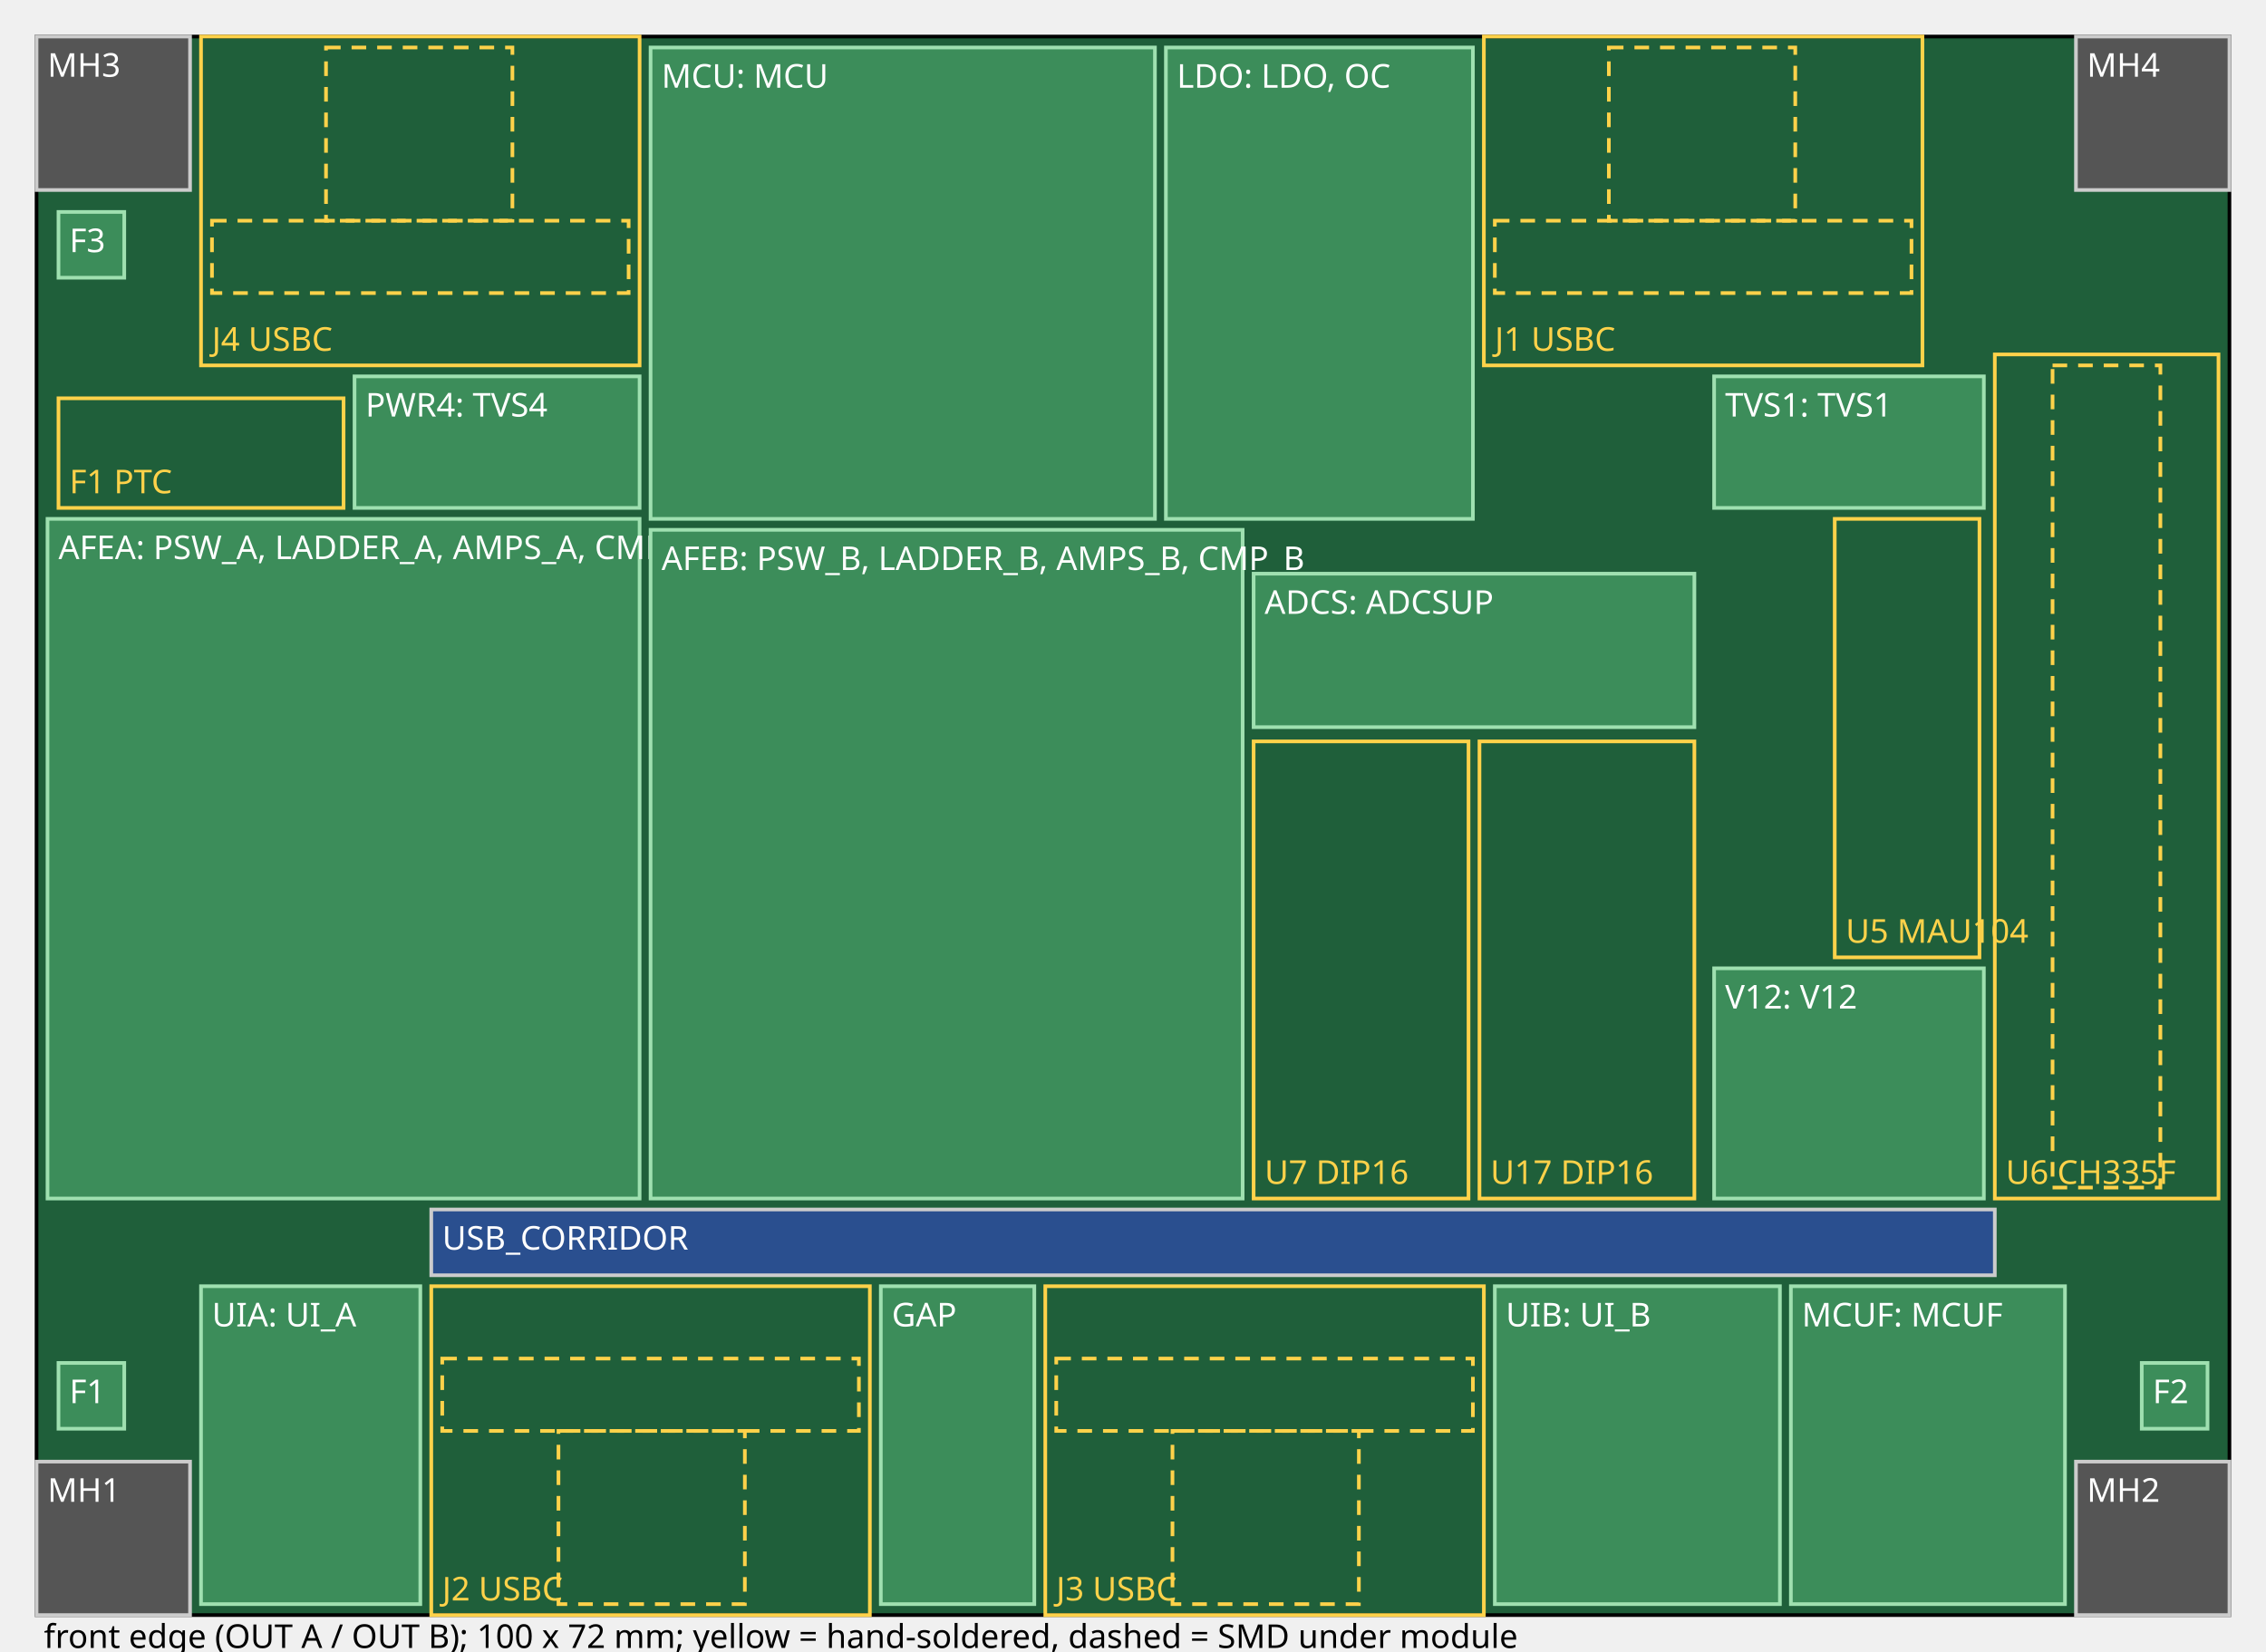
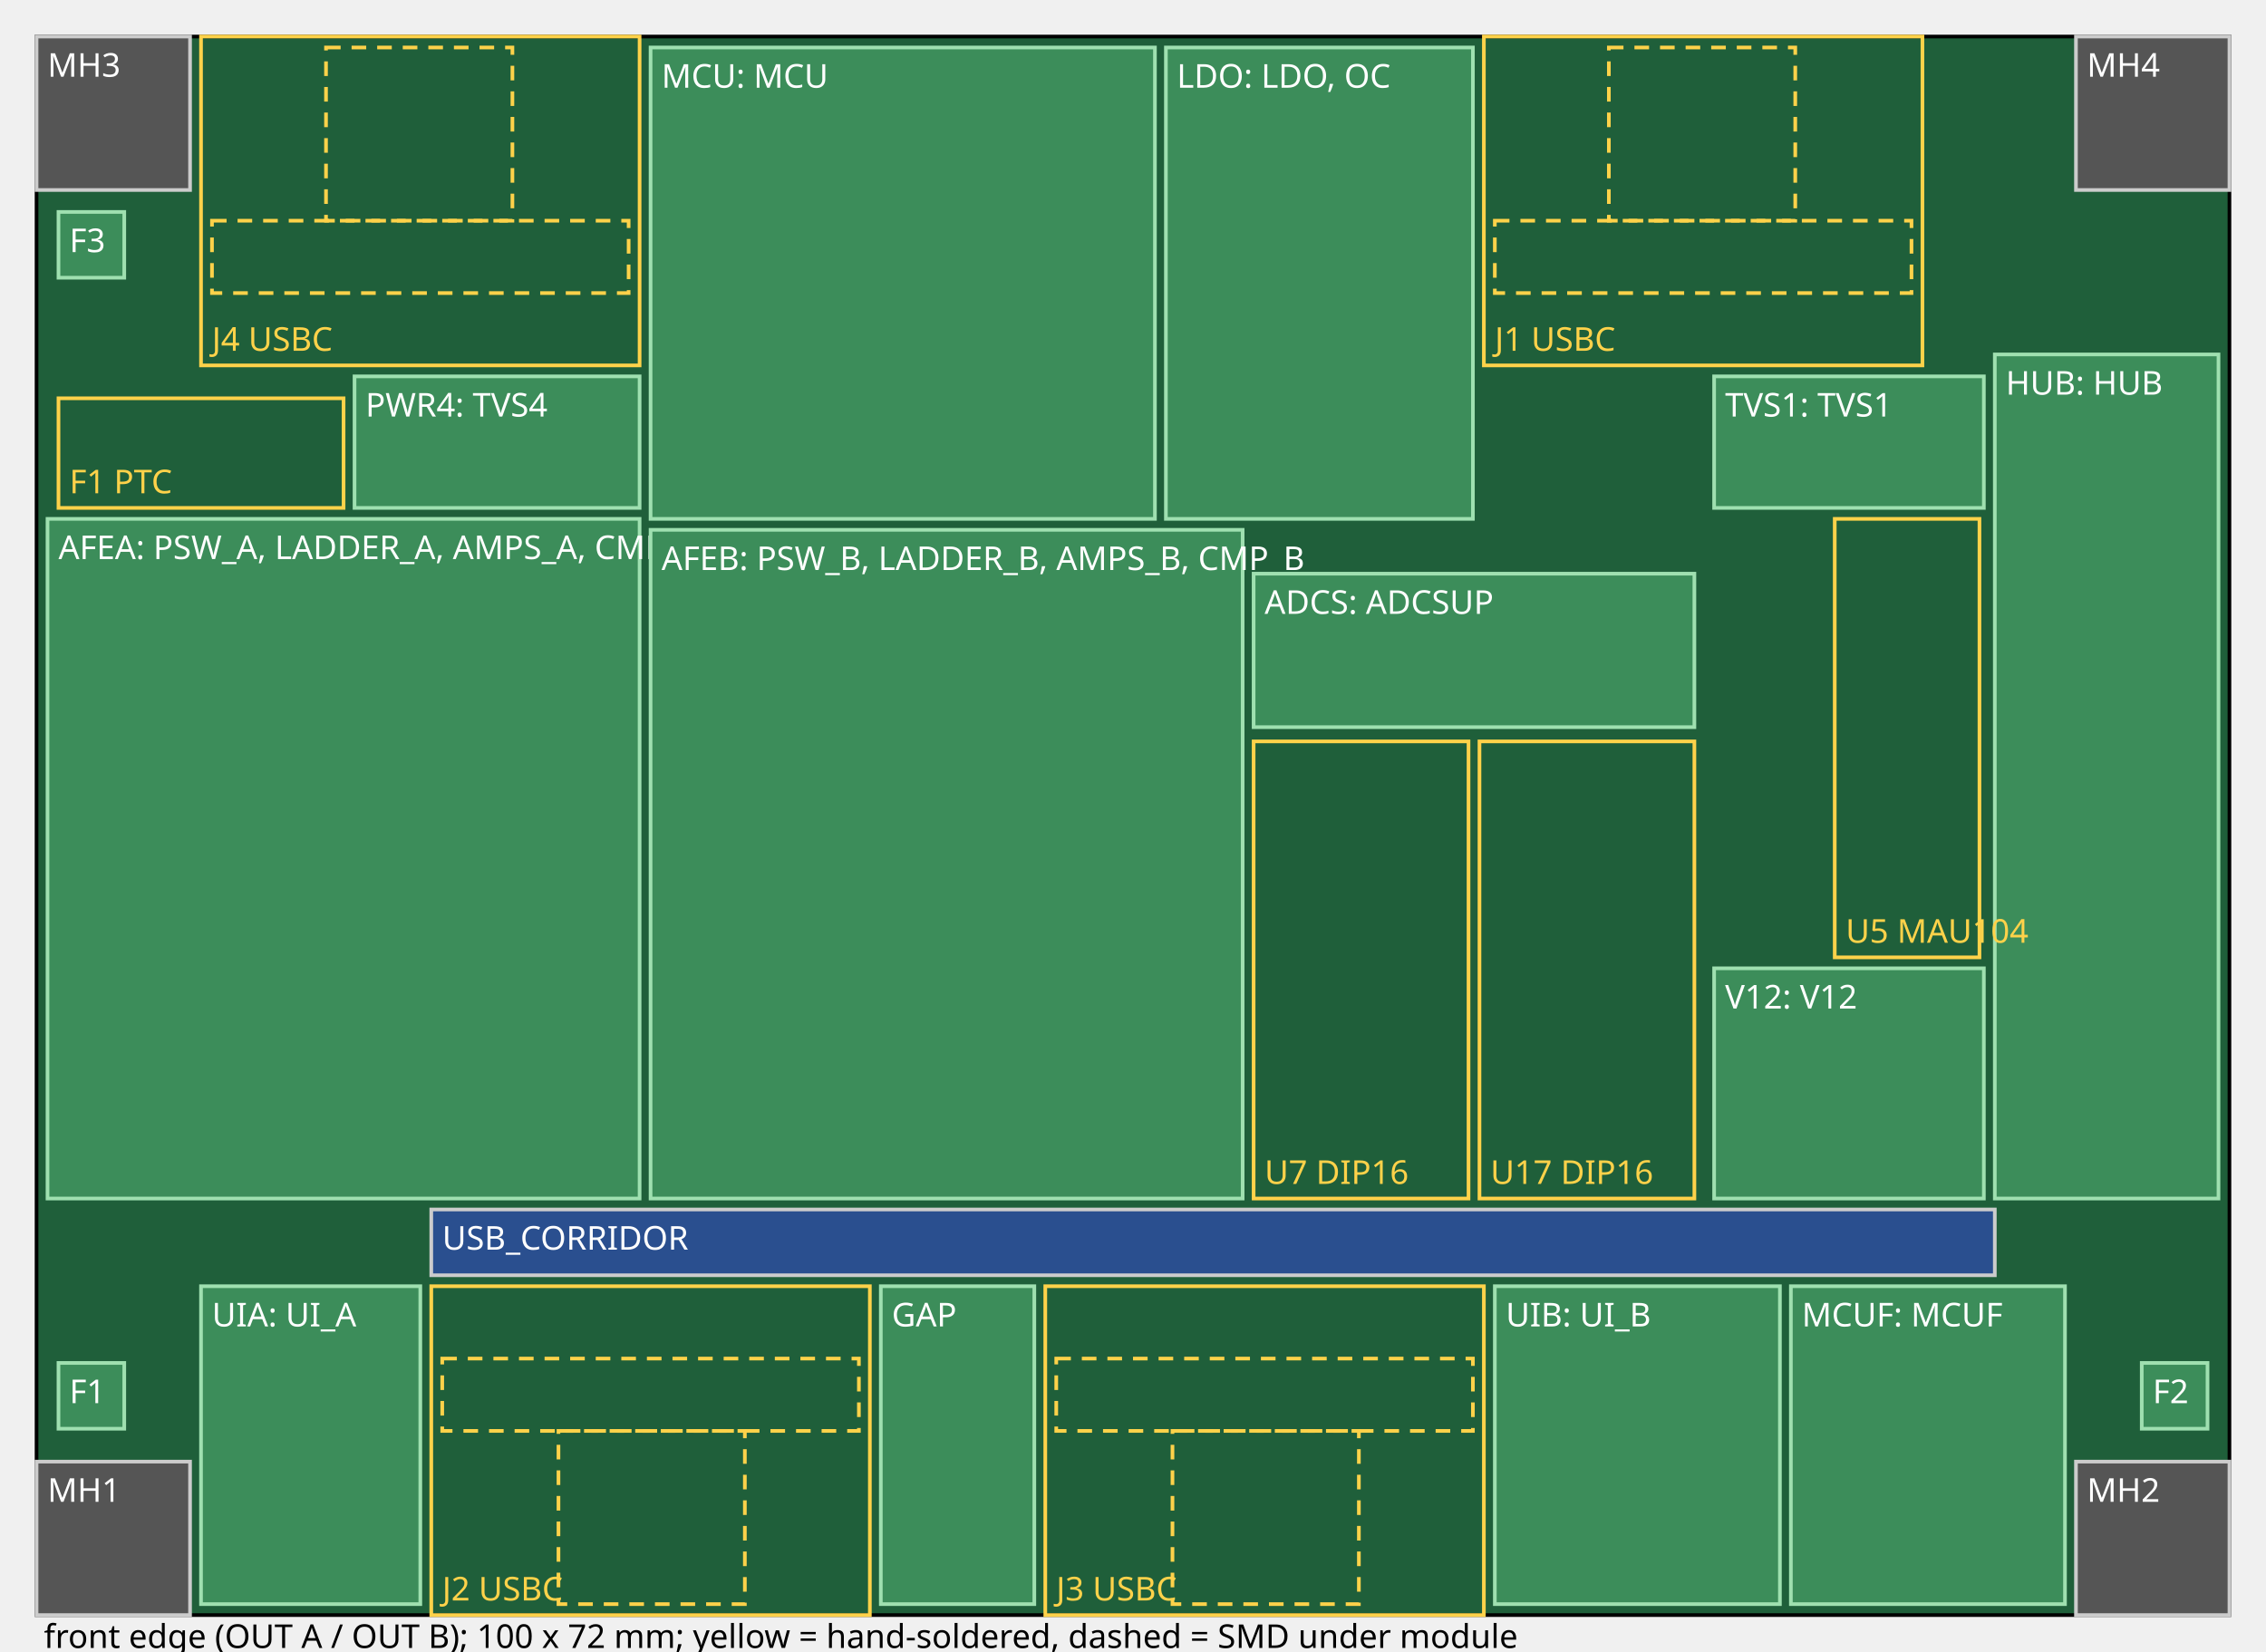
<svg xmlns="http://www.w3.org/2000/svg" width="620" height="452" viewBox="-10 -10 620 452" font-family="sans-serif" font-size="9">
  <rect x="0" y="0" width="600.0" height="432.0" fill="#1f5f3a" stroke="#000" />
  <rect x="45.0" y="342.0" width="60.0" height="87.0" fill="#3c8d5a" stroke="#9fe0b0" />
  <text x="48.0" y="353.0" fill="#fff">UIA: UI_A</text>
  <rect x="231.0" y="342.0" width="42.0" height="87.0" fill="#3c8d5a" stroke="#9fe0b0" />
  <text x="234.0" y="353.0" fill="#fff">GAP</text>
  <rect x="399.0" y="342.0" width="78.0" height="87.0" fill="#3c8d5a" stroke="#9fe0b0" />
  <text x="402.0" y="353.0" fill="#fff">UIB: UI_B</text>
  <rect x="480.0" y="342.0" width="75.0" height="87.0" fill="#3c8d5a" stroke="#9fe0b0" />
  <text x="483.0" y="353.0" fill="#fff">MCUF: MCUF</text>
  <rect x="3.0" y="132.0" width="162.0" height="186.0" fill="#3c8d5a" stroke="#9fe0b0" />
  <text x="6.0" y="143.0" fill="#fff">AFEA: PSW_A, LADDER_A, AMPS_A, CMP_A</text>
  <rect x="168.0" y="135.0" width="162.0" height="183.0" fill="#3c8d5a" stroke="#9fe0b0" />
  <text x="171.0" y="146.0" fill="#fff">AFEB: PSW_B, LADDER_B, AMPS_B, CMP_B</text>
  <rect x="333.0" y="147.0" width="120.6" height="42.0" fill="#3c8d5a" stroke="#9fe0b0" />
  <text x="336.0" y="158.0" fill="#fff">ADCS: ADCSUP</text>
  <rect x="459.0" y="255.0" width="73.8" height="63.0" fill="#3c8d5a" stroke="#9fe0b0" />
  <text x="462.0" y="266.0" fill="#fff">V12: V12</text>
  <rect x="459.0" y="93.0" width="73.8" height="36.0" fill="#3c8d5a" stroke="#9fe0b0" />
  <text x="462.0" y="104.0" fill="#fff">TVS1: TVS1</text>
  <rect x="87.0" y="93.0" width="78.0" height="36.0" fill="#3c8d5a" stroke="#9fe0b0" />
  <text x="90.0" y="104.0" fill="#fff">PWR4: TVS4</text>
  <rect x="168.0" y="3.0" width="138.0" height="129.0" fill="#3c8d5a" stroke="#9fe0b0" />
  <text x="171.0" y="14.0" fill="#fff">MCU: MCU</text>
  <rect x="309.0" y="3.0" width="84.0" height="129.0" fill="#3c8d5a" stroke="#9fe0b0" />
  <text x="312.0" y="14.0" fill="#fff">LDO: LDO, OC</text>
+   <rect x="535.8" y="87.0" width="61.2" height="231.0" fill="#3c8d5a" stroke="#9fe0b0" />
+   <text x="538.8" y="98.0" fill="#fff">HUB: HUB</text>
  <rect x="6.0" y="363.0" width="18.0" height="18.0" fill="#3c8d5a" stroke="#9fe0b0" />
  <text x="9.0" y="374.0" fill="#fff">F1</text>
  <rect x="576.0" y="363.0" width="18.0" height="18.0" fill="#3c8d5a" stroke="#9fe0b0" />
  <text x="579.0" y="374.0" fill="#fff">F2</text>
  <rect x="6.0" y="48.0" width="18.0" height="18.0" fill="#3c8d5a" stroke="#9fe0b0" />
  <text x="9.0" y="59.0" fill="#fff">F3</text>
  <rect x="0.0" y="390.0" width="42.0" height="42.0" fill="#555" stroke="#ccc" />
  <text x="3.0" y="401.0" fill="#fff">MH1</text>
  <rect x="558.0" y="390.0" width="42.0" height="42.0" fill="#555" stroke="#ccc" />
  <text x="561.0" y="401.0" fill="#fff">MH2</text>
  <rect x="0.0" y="0.0" width="42.0" height="42.0" fill="#555" stroke="#ccc" />
  <text x="3.0" y="11.0" fill="#fff">MH3</text>
  <rect x="558.0" y="0.0" width="42.0" height="42.0" fill="#555" stroke="#ccc" />
  <text x="561.0" y="11.0" fill="#fff">MH4</text>
  <rect x="108.0" y="321.0" width="427.8" height="18.0" fill="#2a4f8f" stroke="#ccc" />
  <text x="111.0" y="332.0" fill="#fff">USB_CORRIDOR</text>
  <rect x="108.0" y="342.0" width="120.0" height="90.0" fill="none" stroke="#ffd24a" />
  <text x="111.0" y="428.0" fill="#ffd24a">J2 USBC</text>
  <rect x="142.8" y="381.6" width="51.0" height="47.4" fill="none" stroke="#ffd24a" stroke-dasharray="4,3" />
  <rect x="111.0" y="361.8" width="114.0" height="19.8" fill="none" stroke="#ffd24a" stroke-dasharray="4,3" />
  <rect x="276.0" y="342.0" width="120.0" height="90.0" fill="none" stroke="#ffd24a" />
  <text x="279.0" y="428.0" fill="#ffd24a">J3 USBC</text>
  <rect x="310.8" y="381.6" width="51.0" height="47.4" fill="none" stroke="#ffd24a" stroke-dasharray="4,3" />
  <rect x="279.0" y="361.8" width="114.0" height="19.8" fill="none" stroke="#ffd24a" stroke-dasharray="4,3" />
  <rect x="45.0" y="0.0" width="120.0" height="90.0" fill="none" stroke="#ffd24a" />
  <text x="48.0" y="86.0" fill="#ffd24a">J4 USBC</text>
  <rect x="79.2" y="3.0" width="51.0" height="47.4" fill="none" stroke="#ffd24a" stroke-dasharray="4,3" />
  <rect x="48.0" y="50.4" width="114.0" height="19.8" fill="none" stroke="#ffd24a" stroke-dasharray="4,3" />
  <rect x="396.0" y="0.0" width="120.0" height="90.0" fill="none" stroke="#ffd24a" />
  <text x="399.0" y="86.0" fill="#ffd24a">J1 USBC</text>
  <rect x="430.2" y="3.0" width="51.0" height="47.4" fill="none" stroke="#ffd24a" stroke-dasharray="4,3" />
  <rect x="399.0" y="50.4" width="114.0" height="19.8" fill="none" stroke="#ffd24a" stroke-dasharray="4,3" />
  <rect x="333.0" y="192.9" width="58.8" height="125.1" fill="none" stroke="#ffd24a" />
  <text x="336.0" y="314.0" fill="#ffd24a">U7 DIP16</text>
  <rect x="394.8" y="192.9" width="58.8" height="125.1" fill="none" stroke="#ffd24a" />
  <text x="397.8" y="314.0" fill="#ffd24a">U17 DIP16</text>
-   <rect x="535.8" y="87.0" width="61.2" height="231.0" fill="none" stroke="#ffd24a" />
-   <text x="538.8" y="314.0" fill="#ffd24a">U6 CH335F</text>
-   <rect x="551.6" y="90.0" width="29.5" height="225.0" fill="none" stroke="#ffd24a" stroke-dasharray="4,3" />
  <rect x="492.0" y="132.0" width="39.6" height="120.0" fill="none" stroke="#ffd24a" />
  <text x="495.0" y="248.0" fill="#ffd24a">U5 MAU104</text>
  <rect x="6.0" y="99.0" width="78.0" height="30.0" fill="none" stroke="#ffd24a" />
  <text x="9.0" y="125.0" fill="#ffd24a">F1 PTC</text>
  <text x="2" y="441" fill="#000">front edge (OUT A / OUT B); 100 x 72 mm; yellow = hand-soldered, dashed = SMD under module</text>
</svg>
